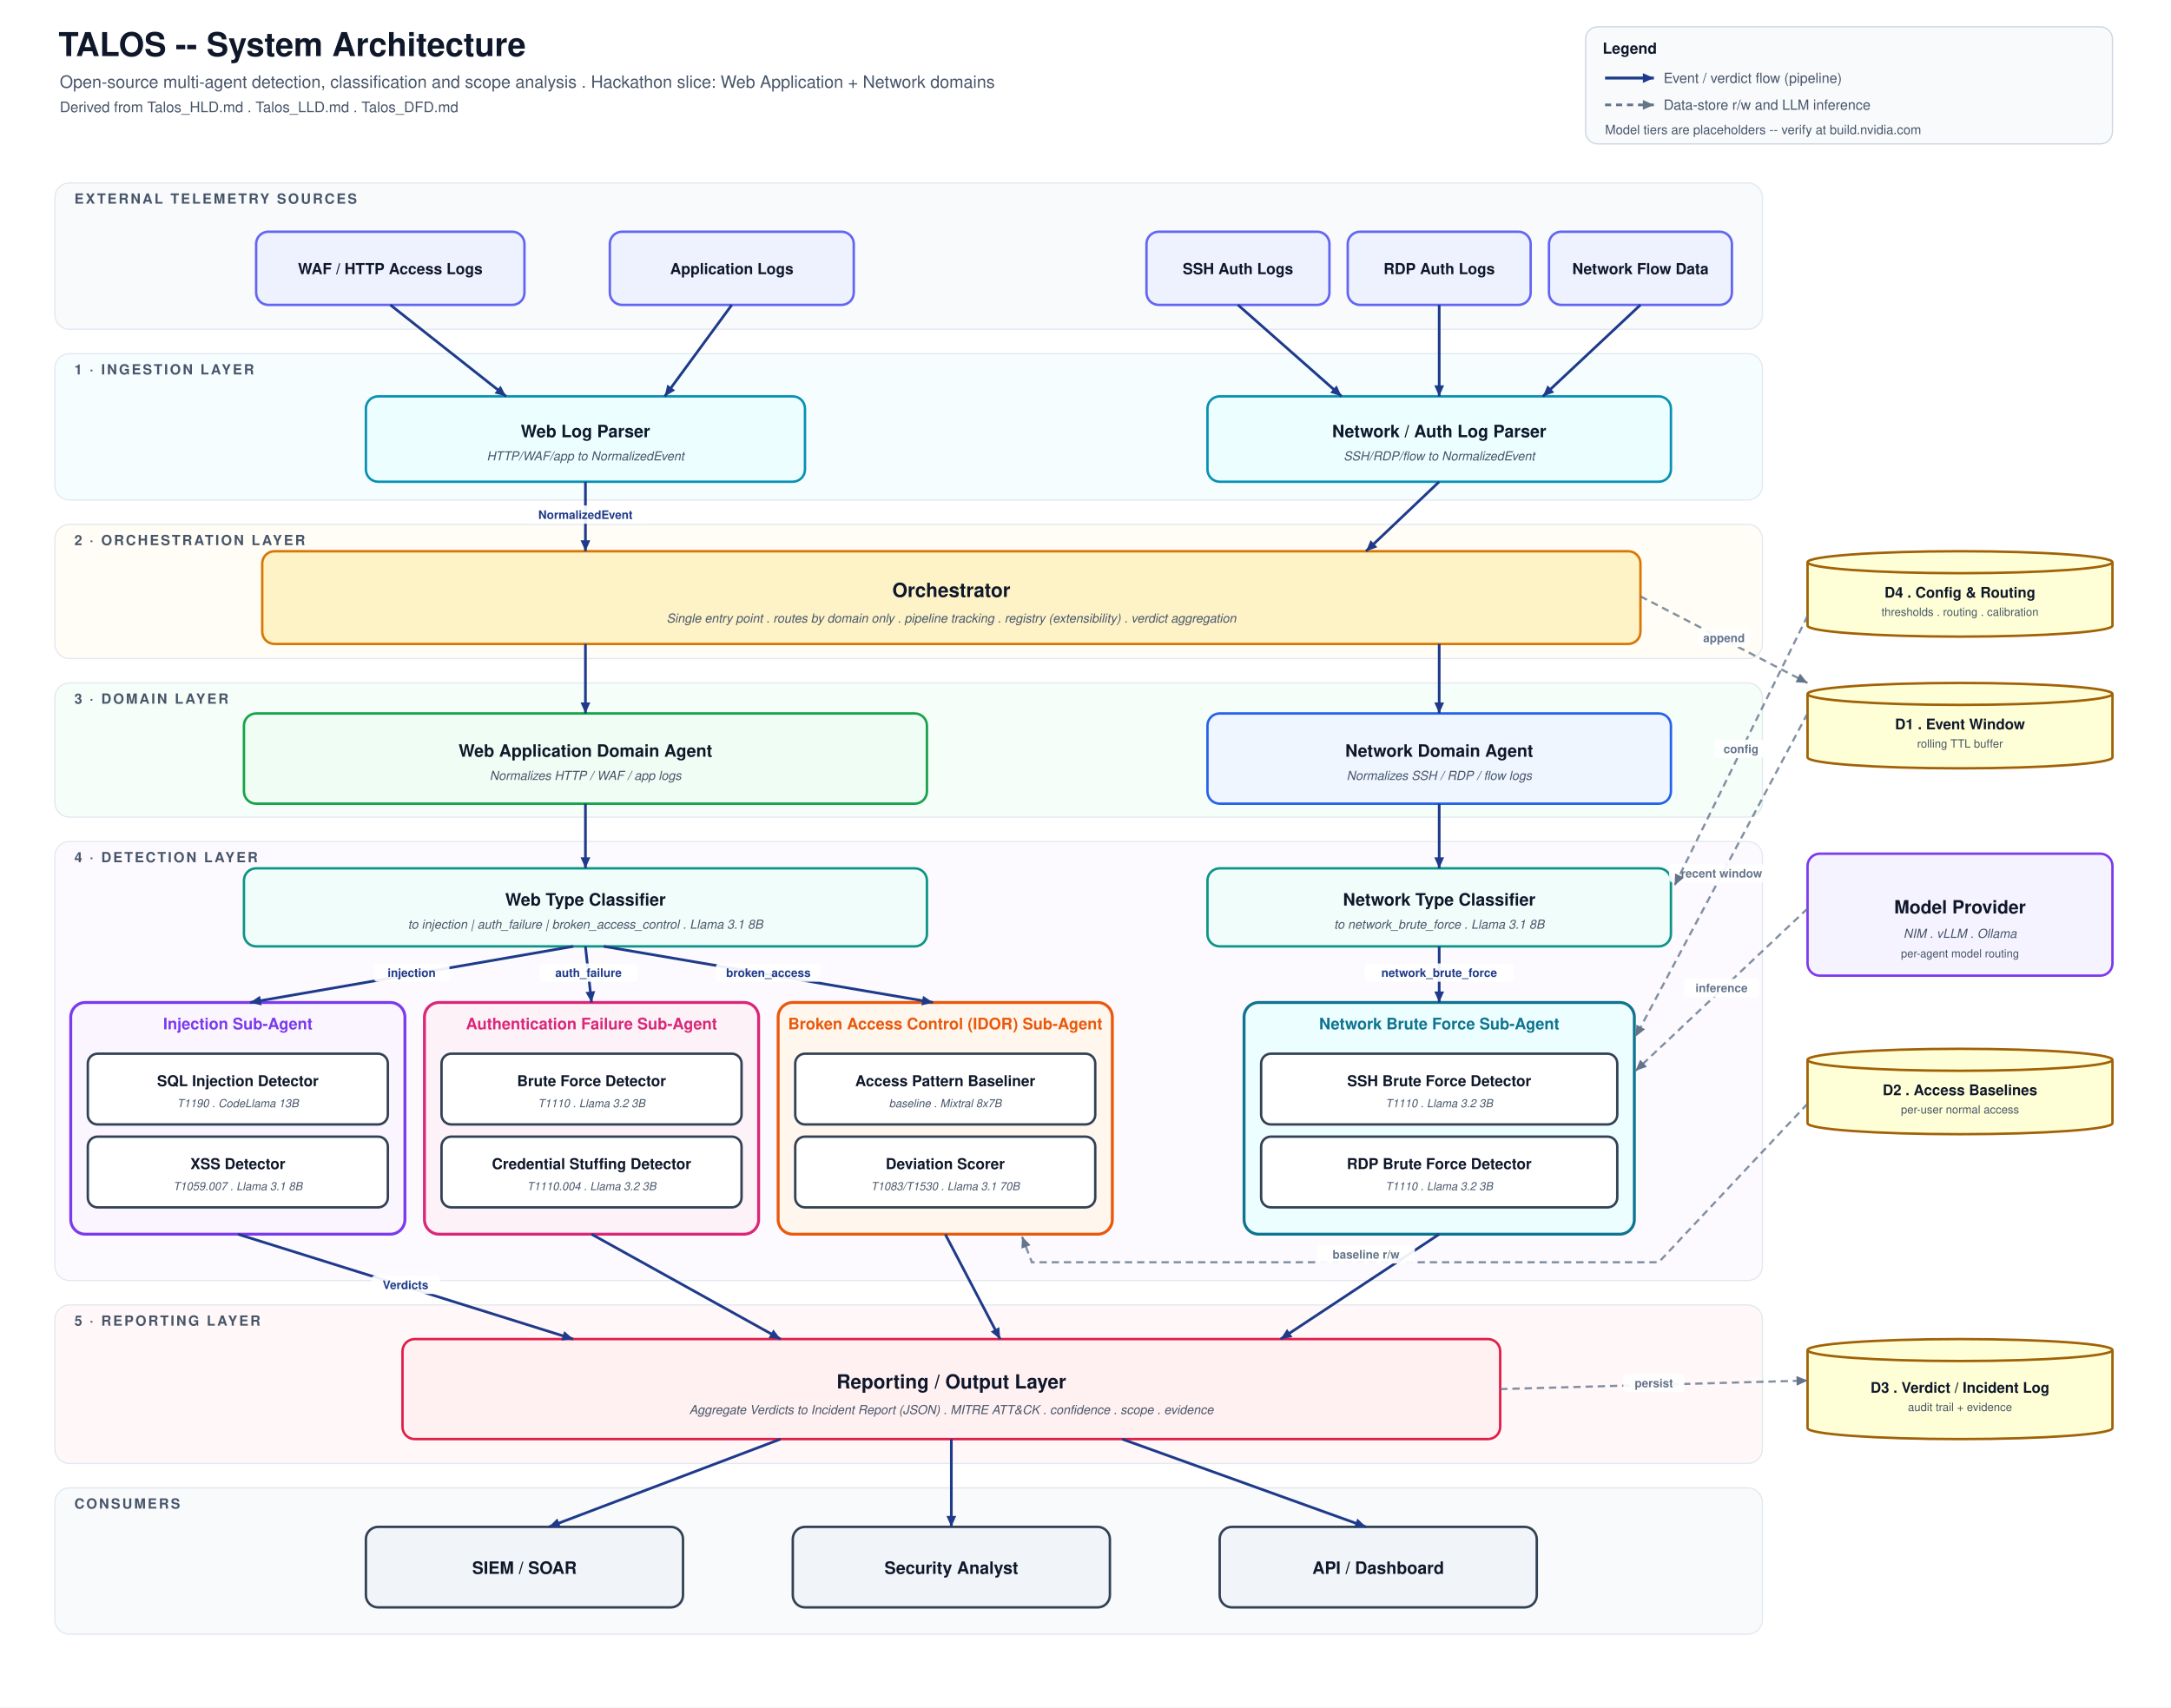
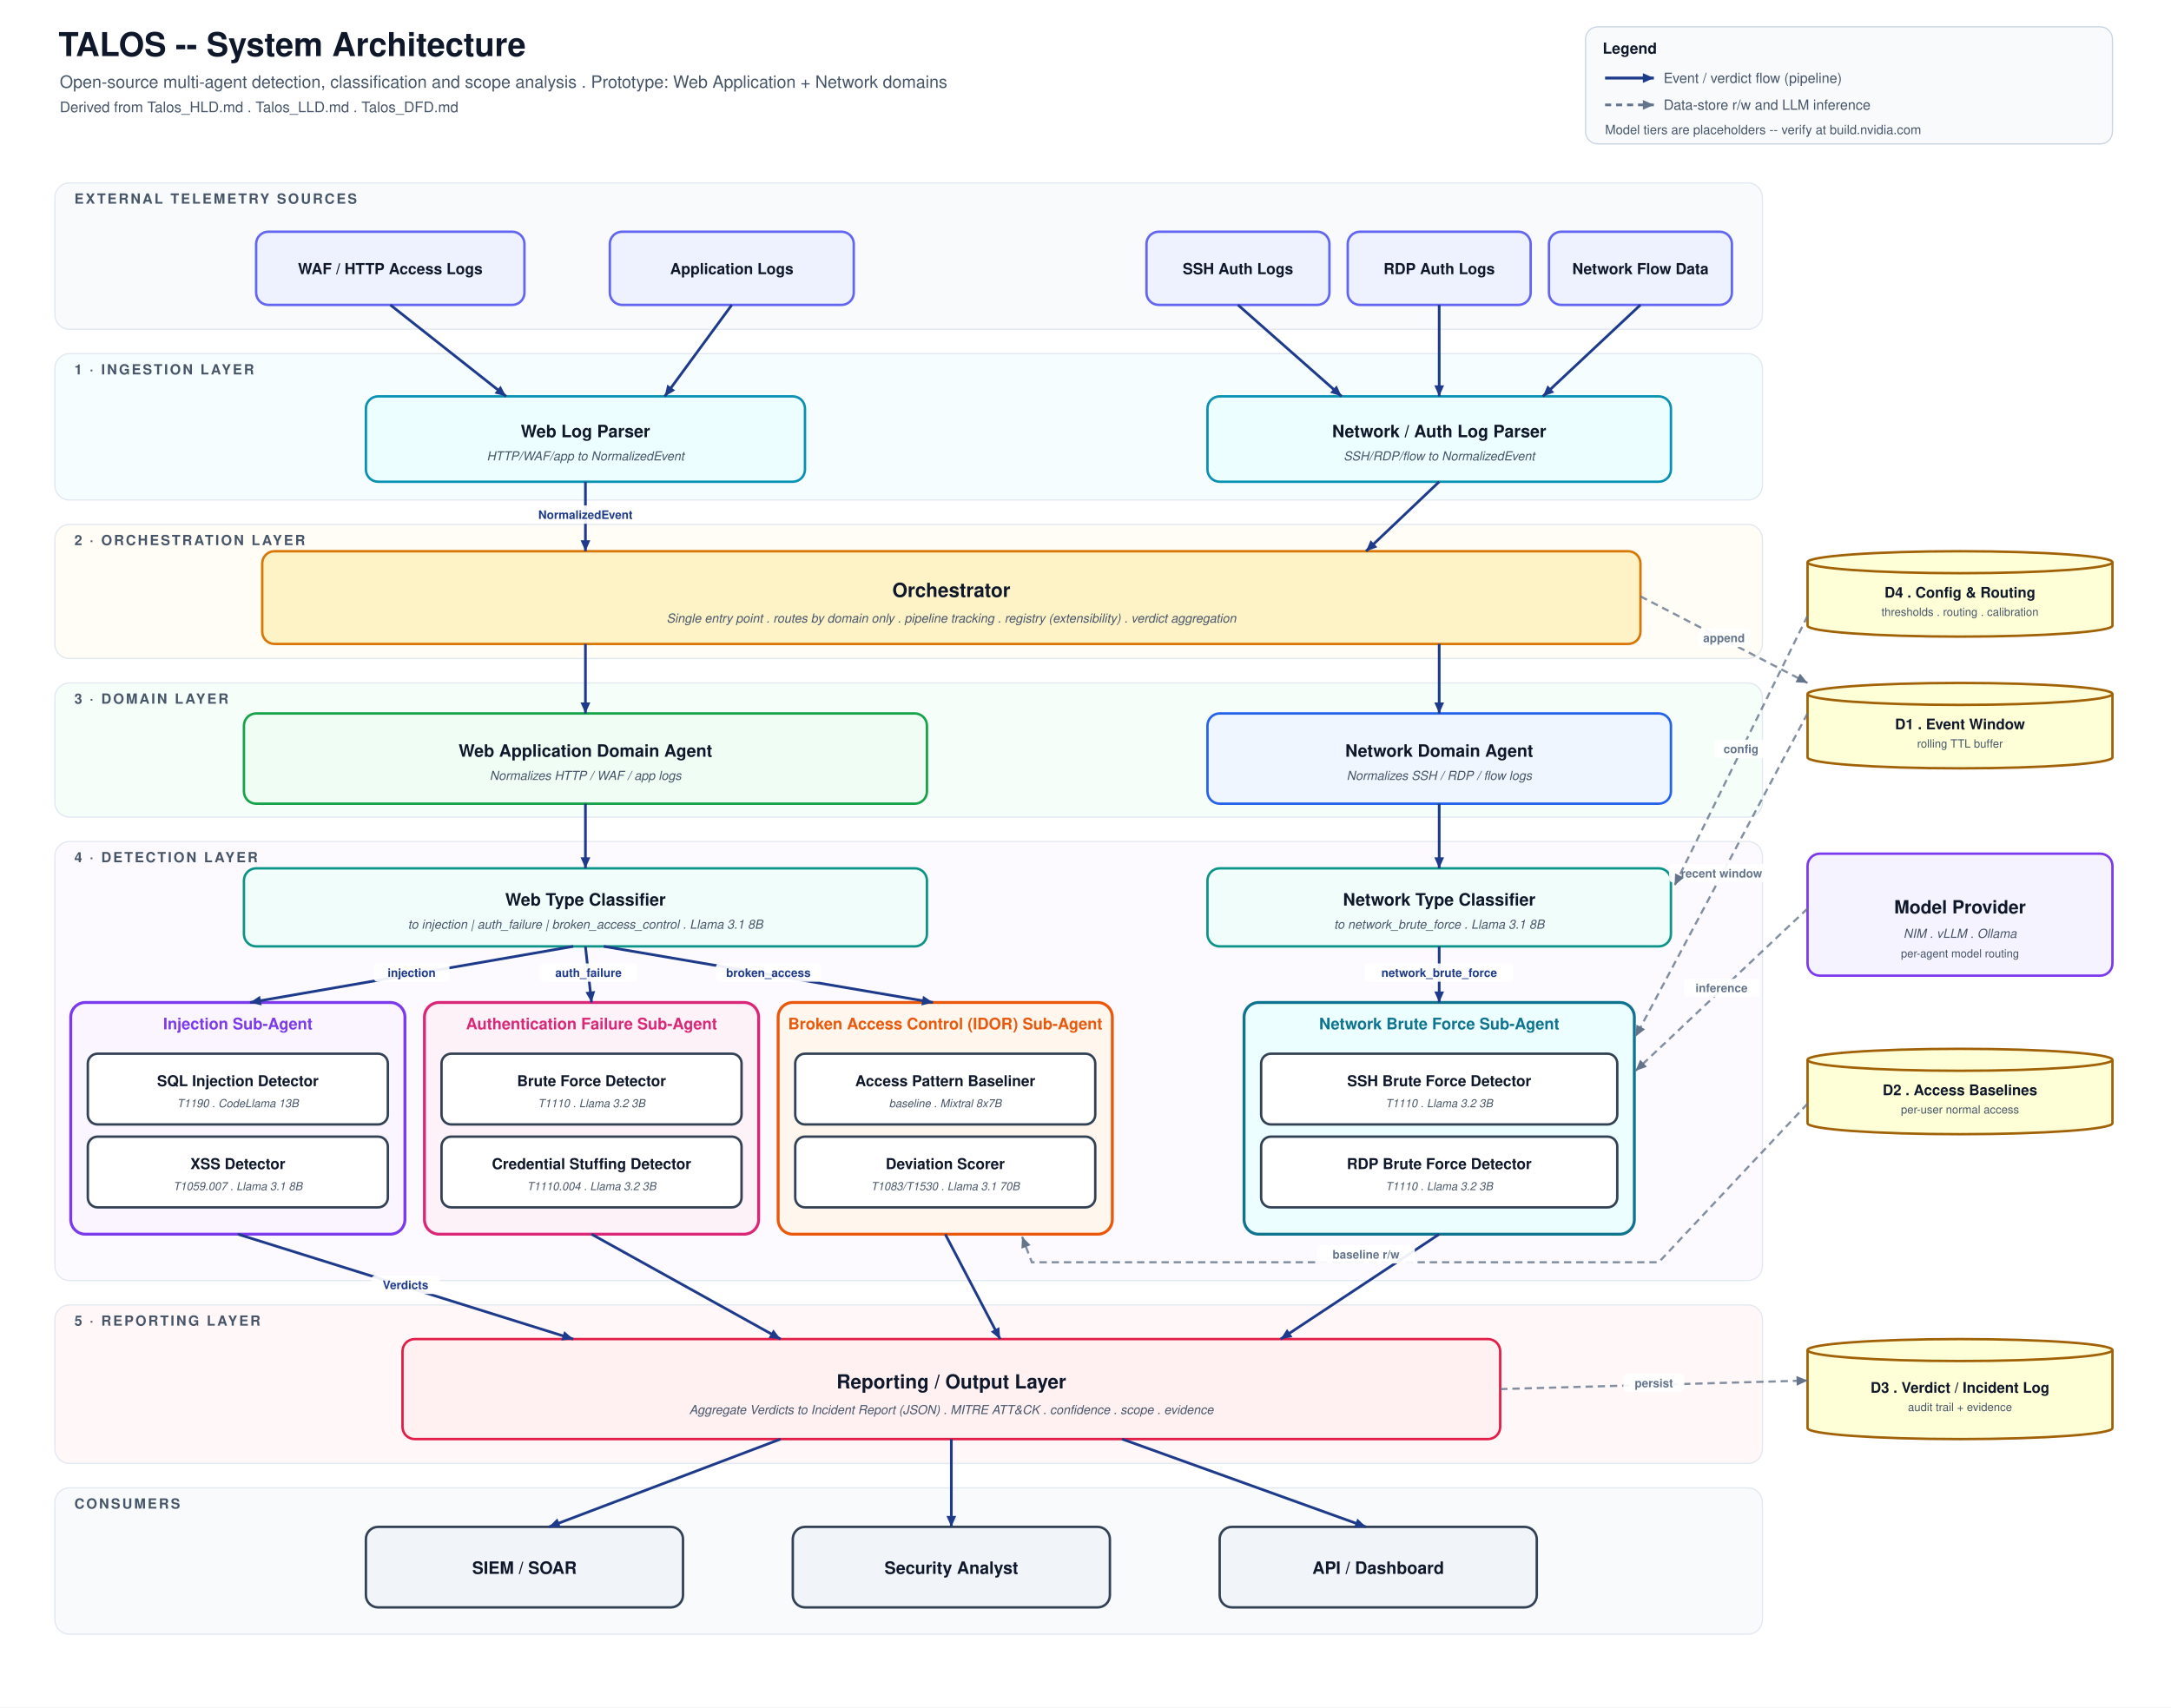
<svg xmlns="http://www.w3.org/2000/svg" width="1780" height="1400" viewBox="0 0 1780 1400" font-family="Segoe UI, Helvetica, Arial, sans-serif">
  <rect x="0" y="0" width="1780" height="1400" fill="#ffffff" />
  <defs>
    <marker id="ah" markerWidth="11" markerHeight="11" refX="9" refY="4" orient="auto" markerUnits="userSpaceOnUse">
      <path d="M0,0 L9,4 L0,8 z" fill="#1e3a8a" />
    </marker>
    <marker id="ahg" markerWidth="11" markerHeight="11" refX="9" refY="4" orient="auto" markerUnits="userSpaceOnUse">
      <path d="M0,0 L9,4 L0,8 z" fill="#64748b" />
    </marker>
  </defs>
  <text x="48" y="46" font-size="27" font-weight="700" fill="#0f172a">TALOS -- System Architecture</text>
-   <text x="49" y="72" font-size="14" fill="#475569">Open-source multi-agent detection, classification and scope analysis . Hackathon slice: Web Application + Network domains</text>
+   <text x="49" y="72" font-size="14" fill="#475569">Open-source multi-agent detection, classification and scope analysis . Prototype: Web Application + Network domains</text>
  <text x="49" y="92" font-size="12" fill="#475569">Derived from Talos_HLD.md . Talos_LLD.md . Talos_DFD.md</text>
  <rect x="1300" y="22" width="432" height="96" rx="10" fill="#f8fafc" stroke="#cbd5e1" />
  <text x="1314" y="44" font-size="12.5" font-weight="700" fill="#0f172a">Legend</text>
  <line x1="1316" y1="64" x2="1356" y2="64" stroke="#1e3a8a" stroke-width="2.4" marker-end="url(#ah)" />
  <text x="1364" y="68" font-size="11.5" fill="#475569">Event / verdict flow (pipeline)</text>
  <line x1="1316" y1="86" x2="1356" y2="86" stroke="#64748b" stroke-width="2.2" stroke-dasharray="5 4" marker-end="url(#ahg)" />
  <text x="1364" y="90" font-size="11.5" fill="#475569">Data-store r/w and LLM inference</text>
  <text x="1316" y="110" font-size="10.5" fill="#475569">Model tiers are placeholders -- verify at build.nvidia.com</text>
  <rect x="45" y="150" width="1400" height="120" rx="12" fill="#f8fafc" stroke="#e2e8f0" />
  <text x="61" y="167.0" font-size="11.5" font-weight="700" fill="#475569" letter-spacing="1.5">EXTERNAL TELEMETRY SOURCES</text>
  <rect x="45" y="290" width="1400" height="120" rx="12" fill="#f6fdff" stroke="#e2e8f0" />
  <text x="61" y="307.0" font-size="11.5" font-weight="700" fill="#475569" letter-spacing="1.5">1 · INGESTION LAYER</text>
  <rect x="45" y="430" width="1400" height="110" rx="12" fill="#fffdf5" stroke="#e2e8f0" />
  <text x="61" y="447.0" font-size="11.5" font-weight="700" fill="#475569" letter-spacing="1.5">2 · ORCHESTRATION LAYER</text>
  <rect x="45" y="560" width="1400" height="110" rx="12" fill="#f6fef9" stroke="#e2e8f0" />
  <text x="61" y="577.0" font-size="11.5" font-weight="700" fill="#475569" letter-spacing="1.5">3 · DOMAIN LAYER</text>
  <rect x="45" y="690" width="1400" height="360" rx="12" fill="#fcfaff" stroke="#e2e8f0" />
  <text x="61" y="707.0" font-size="11.5" font-weight="700" fill="#475569" letter-spacing="1.5">4 · DETECTION LAYER</text>
  <rect x="45" y="1070" width="1400" height="130" rx="12" fill="#fff7f8" stroke="#e2e8f0" />
  <text x="61" y="1087.0" font-size="11.5" font-weight="700" fill="#475569" letter-spacing="1.5">5 · REPORTING LAYER</text>
  <rect x="45" y="1220" width="1400" height="120" rx="12" fill="#f8fafc" stroke="#e2e8f0" />
  <text x="61" y="1237.0" font-size="11.5" font-weight="700" fill="#475569" letter-spacing="1.5">CONSUMERS</text>
  <rect x="210.0" y="190" width="220" height="60" rx="10" fill="#eef2ff" stroke="#6366f1" stroke-width="2" />
  <text x="320.0" y="224.8" font-size="12.5" font-weight="700" fill="#0f172a" text-anchor="middle">WAF / HTTP Access Logs</text>
  <rect x="500.0" y="190" width="200" height="60" rx="10" fill="#eef2ff" stroke="#6366f1" stroke-width="2" />
  <text x="600.0" y="224.8" font-size="12.5" font-weight="700" fill="#0f172a" text-anchor="middle">Application Logs</text>
  <rect x="940.0" y="190" width="150" height="60" rx="10" fill="#eef2ff" stroke="#6366f1" stroke-width="2" />
  <text x="1015.0" y="224.8" font-size="12.5" font-weight="700" fill="#0f172a" text-anchor="middle">SSH Auth Logs</text>
  <rect x="1105.0" y="190" width="150" height="60" rx="10" fill="#eef2ff" stroke="#6366f1" stroke-width="2" />
  <text x="1180.0" y="224.8" font-size="12.5" font-weight="700" fill="#0f172a" text-anchor="middle">RDP Auth Logs</text>
  <rect x="1270.0" y="190" width="150" height="60" rx="10" fill="#eef2ff" stroke="#6366f1" stroke-width="2" />
  <text x="1345.0" y="224.8" font-size="12.5" font-weight="700" fill="#0f172a" text-anchor="middle">Network Flow Data</text>
  <rect x="300.0" y="325" width="360" height="70" rx="10" fill="#ecfeff" stroke="#0891b2" stroke-width="2" />
  <text x="480.0" y="358.5" font-size="14" font-weight="700" fill="#0f172a" text-anchor="middle">Web Log Parser</text>
  <text x="480.0" y="377.5" font-size="10.2" fill="#475569" text-anchor="middle" font-style="italic">HTTP/WAF/app to NormalizedEvent</text>
  <rect x="990.0" y="325" width="380" height="70" rx="10" fill="#ecfeff" stroke="#0891b2" stroke-width="2" />
  <text x="1180.0" y="358.5" font-size="14" font-weight="700" fill="#0f172a" text-anchor="middle">Network / Auth Log Parser</text>
  <text x="1180.0" y="377.5" font-size="10.2" fill="#475569" text-anchor="middle" font-style="italic">SSH/RDP/flow to NormalizedEvent</text>
  <rect x="215.0" y="452" width="1130" height="76" rx="10" fill="#fef3c7" stroke="#d97706" stroke-width="2" />
  <text x="780.0" y="489.5" font-size="16" font-weight="700" fill="#0f172a" text-anchor="middle">Orchestrator</text>
  <text x="780.0" y="510.5" font-size="10.2" fill="#475569" text-anchor="middle" font-style="italic">Single entry point . routes by domain only . pipeline tracking . registry (extensibility) . verdict aggregation</text>
  <rect x="200.0" y="585" width="560" height="74" rx="10" fill="#f0fdf4" stroke="#16a34a" stroke-width="2" />
  <text x="480.0" y="620.5" font-size="14" font-weight="700" fill="#0f172a" text-anchor="middle">Web Application Domain Agent</text>
  <text x="480.0" y="639.5" font-size="10.2" fill="#475569" text-anchor="middle" font-style="italic">Normalizes HTTP / WAF / app logs</text>
  <rect x="990.0" y="585" width="380" height="74" rx="10" fill="#eff6ff" stroke="#2563eb" stroke-width="2" />
  <text x="1180.0" y="620.5" font-size="14" font-weight="700" fill="#0f172a" text-anchor="middle">Network Domain Agent</text>
  <text x="1180.0" y="639.5" font-size="10.2" fill="#475569" text-anchor="middle" font-style="italic">Normalizes SSH / RDP / flow logs</text>
  <rect x="200.0" y="712" width="560" height="64" rx="10" fill="#f0fdfa" stroke="#0d9488" stroke-width="2" />
  <text x="480.0" y="742.5" font-size="14" font-weight="700" fill="#0f172a" text-anchor="middle">Web Type Classifier</text>
  <text x="480.0" y="761.5" font-size="10.2" fill="#475569" text-anchor="middle" font-style="italic">to injection | auth_failure | broken_access_control . Llama 3.1 8B</text>
  <rect x="990.0" y="712" width="380" height="64" rx="10" fill="#f0fdfa" stroke="#0d9488" stroke-width="2" />
  <text x="1180.0" y="742.5" font-size="14" font-weight="700" fill="#0f172a" text-anchor="middle">Network Type Classifier</text>
  <text x="1180.0" y="761.5" font-size="10.2" fill="#475569" text-anchor="middle" font-style="italic">to network_brute_force . Llama 3.1 8B</text>
  <rect x="58.0" y="822" width="274" height="190" rx="12" fill="#faf5ff" stroke="#7c3aed" stroke-width="2.4" />
  <text x="195.0" y="844.0" font-size="13" font-weight="700" fill="#7c3aed" text-anchor="middle">Injection Sub-Agent</text>
  <rect x="348.0" y="822" width="274" height="190" rx="12" fill="#fdf2f8" stroke="#db2777" stroke-width="2.4" />
  <text x="485.0" y="844.0" font-size="13" font-weight="700" fill="#db2777" text-anchor="middle">Authentication Failure Sub-Agent</text>
  <rect x="638.0" y="822" width="274" height="190" rx="12" fill="#fff7ed" stroke="#ea580c" stroke-width="2.4" />
  <text x="775.0" y="844.0" font-size="13" font-weight="700" fill="#ea580c" text-anchor="middle">Broken Access Control (IDOR) Sub-Agent</text>
  <rect x="1020.0" y="822" width="320" height="190" rx="12" fill="#ecfeff" stroke="#0e7490" stroke-width="2.4" />
  <text x="1180.0" y="844.0" font-size="13" font-weight="700" fill="#0e7490" text-anchor="middle">Network Brute Force Sub-Agent</text>
  <rect x="72.0" y="864" width="246" height="58" rx="8" fill="#ffffff" stroke="#334155" stroke-width="2" />
  <text x="195.0" y="890.6" font-size="12.3" font-weight="700" fill="#0f172a" text-anchor="middle">SQL Injection Detector</text>
  <text x="195.0" y="907.9" font-size="9.2" fill="#475569" text-anchor="middle" font-style="italic">T1190 . CodeLlama 13B</text>
  <rect x="72.0" y="932" width="246" height="58" rx="8" fill="#ffffff" stroke="#334155" stroke-width="2" />
  <text x="195.0" y="958.6" font-size="12.3" font-weight="700" fill="#0f172a" text-anchor="middle">XSS Detector</text>
  <text x="195.0" y="975.9" font-size="9.2" fill="#475569" text-anchor="middle" font-style="italic">T1059.007 . Llama 3.1 8B</text>
  <rect x="362.0" y="864" width="246" height="58" rx="8" fill="#ffffff" stroke="#334155" stroke-width="2" />
  <text x="485.0" y="890.6" font-size="12.3" font-weight="700" fill="#0f172a" text-anchor="middle">Brute Force Detector</text>
  <text x="485.0" y="907.9" font-size="9.2" fill="#475569" text-anchor="middle" font-style="italic">T1110 . Llama 3.2 3B</text>
  <rect x="362.0" y="932" width="246" height="58" rx="8" fill="#ffffff" stroke="#334155" stroke-width="2" />
  <text x="485.0" y="958.6" font-size="12.3" font-weight="700" fill="#0f172a" text-anchor="middle">Credential Stuffing Detector</text>
  <text x="485.0" y="975.9" font-size="9.2" fill="#475569" text-anchor="middle" font-style="italic">T1110.004 . Llama 3.2 3B</text>
  <rect x="652.0" y="864" width="246" height="58" rx="8" fill="#ffffff" stroke="#334155" stroke-width="2" />
  <text x="775.0" y="890.6" font-size="12.3" font-weight="700" fill="#0f172a" text-anchor="middle">Access Pattern Baseliner</text>
  <text x="775.0" y="907.9" font-size="9.2" fill="#475569" text-anchor="middle" font-style="italic">baseline . Mixtral 8x7B</text>
  <rect x="652.0" y="932" width="246" height="58" rx="8" fill="#ffffff" stroke="#334155" stroke-width="2" />
  <text x="775.0" y="958.6" font-size="12.3" font-weight="700" fill="#0f172a" text-anchor="middle">Deviation Scorer</text>
  <text x="775.0" y="975.9" font-size="9.2" fill="#475569" text-anchor="middle" font-style="italic">T1083/T1530 . Llama 3.1 70B</text>
  <rect x="1034.0" y="864" width="292" height="58" rx="8" fill="#ffffff" stroke="#334155" stroke-width="2" />
  <text x="1180.0" y="890.6" font-size="12.3" font-weight="700" fill="#0f172a" text-anchor="middle">SSH Brute Force Detector</text>
  <text x="1180.0" y="907.9" font-size="9.2" fill="#475569" text-anchor="middle" font-style="italic">T1110 . Llama 3.2 3B</text>
  <rect x="1034.0" y="932" width="292" height="58" rx="8" fill="#ffffff" stroke="#334155" stroke-width="2" />
  <text x="1180.0" y="958.6" font-size="12.3" font-weight="700" fill="#0f172a" text-anchor="middle">RDP Brute Force Detector</text>
  <text x="1180.0" y="975.9" font-size="9.2" fill="#475569" text-anchor="middle" font-style="italic">T1110 . Llama 3.2 3B</text>
  <rect x="330.0" y="1098" width="900" height="82" rx="10" fill="#fff1f2" stroke="#e11d48" stroke-width="2" />
  <text x="780.0" y="1138.5" font-size="16" font-weight="700" fill="#0f172a" text-anchor="middle">Reporting / Output Layer</text>
  <text x="780.0" y="1159.5" font-size="10.2" fill="#475569" text-anchor="middle" font-style="italic">Aggregate Verdicts to Incident Report (JSON) . MITRE ATT&amp;CK . confidence . scope . evidence</text>
  <rect x="300.0" y="1252" width="260" height="66" rx="10" fill="#f1f5f9" stroke="#334155" stroke-width="2" />
  <text x="430.0" y="1290.5" font-size="14" font-weight="700" fill="#0f172a" text-anchor="middle">SIEM / SOAR</text>
  <rect x="650.0" y="1252" width="260" height="66" rx="10" fill="#f1f5f9" stroke="#334155" stroke-width="2" />
  <text x="780.0" y="1290.5" font-size="14" font-weight="700" fill="#0f172a" text-anchor="middle">Security Analyst</text>
  <rect x="1000.0" y="1252" width="260" height="66" rx="10" fill="#f1f5f9" stroke="#334155" stroke-width="2" />
  <text x="1130.0" y="1290.5" font-size="14" font-weight="700" fill="#0f172a" text-anchor="middle">API / Dashboard</text>
  <path d="M1482.0,461 A125.0,9 0 0 1 1732.0,461 L1732.0,513 A125.0,9 0 0 1 1482.0,513 Z" fill="#feffd6" stroke="#a16207" stroke-width="2" />
  <path d="M1482.0,461 A125.0,9 0 0 0 1732.0,461" fill="none" stroke="#a16207" stroke-width="2" />
  <text x="1607.0" y="490.0" font-size="12" font-weight="700" fill="#0f172a" text-anchor="middle">D4 . Config &amp; Routing</text>
  <text x="1607.0" y="505.0" font-size="9.3" fill="#475569" text-anchor="middle">thresholds . routing . calibration</text>
  <path d="M1482.0,569 A125.0,9 0 0 1 1732.0,569 L1732.0,621 A125.0,9 0 0 1 1482.0,621 Z" fill="#feffd6" stroke="#a16207" stroke-width="2" />
  <path d="M1482.0,569 A125.0,9 0 0 0 1732.0,569" fill="none" stroke="#a16207" stroke-width="2" />
  <text x="1607.0" y="598.0" font-size="12" font-weight="700" fill="#0f172a" text-anchor="middle">D1 . Event Window</text>
  <text x="1607.0" y="613.0" font-size="9.3" fill="#475569" text-anchor="middle">rolling TTL buffer</text>
  <rect x="1482.0" y="700" width="250" height="100" rx="10" fill="#f5f3ff" stroke="#7c3aed" stroke-width="2" />
  <text x="1607.0" y="749.0" font-size="15" font-weight="700" fill="#0f172a" text-anchor="middle">Model Provider</text>
  <text x="1607.0" y="769.0" font-size="10.2" fill="#475569" text-anchor="middle" font-style="italic">NIM . vLLM . Ollama</text>
  <text x="1607" y="785" font-size="9.2" fill="#475569" text-anchor="middle">per-agent model routing</text>
  <path d="M1482.0,869 A125.0,9 0 0 1 1732.0,869 L1732.0,921 A125.0,9 0 0 1 1482.0,921 Z" fill="#feffd6" stroke="#a16207" stroke-width="2" />
  <path d="M1482.0,869 A125.0,9 0 0 0 1732.0,869" fill="none" stroke="#a16207" stroke-width="2" />
  <text x="1607.0" y="898.0" font-size="12" font-weight="700" fill="#0f172a" text-anchor="middle">D2 . Access Baselines</text>
  <text x="1607.0" y="913.0" font-size="9.3" fill="#475569" text-anchor="middle">per-user normal access</text>
  <path d="M1482.0,1107 A125.0,9 0 0 1 1732.0,1107 L1732.0,1171 A125.0,9 0 0 1 1482.0,1171 Z" fill="#feffd6" stroke="#a16207" stroke-width="2" />
  <path d="M1482.0,1107 A125.0,9 0 0 0 1732.0,1107" fill="none" stroke="#a16207" stroke-width="2" />
  <text x="1607.0" y="1142.0" font-size="12" font-weight="700" fill="#0f172a" text-anchor="middle">D3 . Verdict / Incident Log</text>
  <text x="1607.0" y="1157.0" font-size="9.3" fill="#475569" text-anchor="middle">audit trail + evidence</text>
  <line x1="320.0" y1="250.0" x2="415.0" y2="325.0" stroke="#1e3a8a" stroke-width="2.2" marker-end="url(#ah)" />
  <line x1="600.0" y1="250.0" x2="545.0" y2="325.0" stroke="#1e3a8a" stroke-width="2.2" marker-end="url(#ah)" />
  <line x1="1015.0" y1="250.0" x2="1100.0" y2="325.0" stroke="#1e3a8a" stroke-width="2.2" marker-end="url(#ah)" />
  <line x1="1180.0" y1="250.0" x2="1180.0" y2="325.0" stroke="#1e3a8a" stroke-width="2.2" marker-end="url(#ah)" />
  <line x1="1345.0" y1="250.0" x2="1265.0" y2="325.0" stroke="#1e3a8a" stroke-width="2.2" marker-end="url(#ah)" />
  <line x1="480.0" y1="395.0" x2="480.0" y2="452.0" stroke="#1e3a8a" stroke-width="2.2" marker-end="url(#ah)" />
  <rect x="431.0" y="414.5" width="98.0" height="15" rx="3" fill="#ffffff" opacity="0.92" />
  <text x="480.0" y="425.5" font-size="9.6" fill="#1e3a8a" text-anchor="middle" font-weight="600">NormalizedEvent</text>
  <line x1="1180.0" y1="395.0" x2="1120.0" y2="452.0" stroke="#1e3a8a" stroke-width="2.2" marker-end="url(#ah)" />
  <line x1="480.0" y1="528.0" x2="480.0" y2="585.0" stroke="#1e3a8a" stroke-width="2.2" marker-end="url(#ah)" />
  <line x1="1180.0" y1="528.0" x2="1180.0" y2="585.0" stroke="#1e3a8a" stroke-width="2.2" marker-end="url(#ah)" />
  <line x1="480.0" y1="659.0" x2="480.0" y2="712.0" stroke="#1e3a8a" stroke-width="2.2" marker-end="url(#ah)" />
  <line x1="1180.0" y1="659.0" x2="1180.0" y2="712.0" stroke="#1e3a8a" stroke-width="2.2" marker-end="url(#ah)" />
  <line x1="470.0" y1="776.0" x2="205.0" y2="822.0" stroke="#1e3a8a" stroke-width="2.2" marker-end="url(#ah)" />
  <rect x="306.5" y="790.0" width="62.0" height="15" rx="3" fill="#ffffff" opacity="0.92" />
  <text x="337.5" y="801.0" font-size="9.6" fill="#1e3a8a" text-anchor="middle" font-weight="600">injection</text>
  <line x1="480.0" y1="776.0" x2="485.0" y2="822.0" stroke="#1e3a8a" stroke-width="2.2" marker-end="url(#ah)" />
  <rect x="442.5" y="790.0" width="80.0" height="15" rx="3" fill="#ffffff" opacity="0.92" />
  <text x="482.5" y="801.0" font-size="9.6" fill="#1e3a8a" text-anchor="middle" font-weight="600">auth_failure</text>
  <line x1="495.0" y1="776.0" x2="765.0" y2="822.0" stroke="#1e3a8a" stroke-width="2.2" marker-end="url(#ah)" />
  <rect x="587.0" y="790.0" width="86.0" height="15" rx="3" fill="#ffffff" opacity="0.92" />
  <text x="630.0" y="801.0" font-size="9.6" fill="#1e3a8a" text-anchor="middle" font-weight="600">broken_access</text>
  <line x1="1180.0" y1="776.0" x2="1180.0" y2="822.0" stroke="#1e3a8a" stroke-width="2.2" marker-end="url(#ah)" />
  <rect x="1119.0" y="790.0" width="122.0" height="15" rx="3" fill="#ffffff" opacity="0.92" />
  <text x="1180.0" y="801.0" font-size="9.6" fill="#1e3a8a" text-anchor="middle" font-weight="600">network_brute_force</text>
  <line x1="195.0" y1="1012.0" x2="470.0" y2="1098.0" stroke="#1e3a8a" stroke-width="2.2" marker-end="url(#ah)" />
  <rect x="304.5" y="1046.0" width="56.0" height="15" rx="3" fill="#ffffff" opacity="0.92" />
  <text x="332.5" y="1057.0" font-size="9.6" fill="#1e3a8a" text-anchor="middle" font-weight="600">Verdicts</text>
  <line x1="485.0" y1="1012.0" x2="640.0" y2="1098.0" stroke="#1e3a8a" stroke-width="2.2" marker-end="url(#ah)" />
  <line x1="775.0" y1="1012.0" x2="820.0" y2="1098.0" stroke="#1e3a8a" stroke-width="2.2" marker-end="url(#ah)" />
  <line x1="1180.0" y1="1012.0" x2="1050.0" y2="1098.0" stroke="#1e3a8a" stroke-width="2.2" marker-end="url(#ah)" />
  <line x1="640.0" y1="1180.0" x2="450.0" y2="1252.0" stroke="#1e3a8a" stroke-width="2.2" marker-end="url(#ah)" />
  <line x1="780.0" y1="1180.0" x2="780.0" y2="1252.0" stroke="#1e3a8a" stroke-width="2.2" marker-end="url(#ah)" />
  <line x1="920.0" y1="1180.0" x2="1120.0" y2="1252.0" stroke="#1e3a8a" stroke-width="2.2" marker-end="url(#ah)" />
  <line x1="1345.0" y1="489.0" x2="1482.0" y2="560.0" stroke="#64748b" stroke-width="1.8" stroke-dasharray="6 4" stroke-opacity="0.8" marker-end="url(#ahg)" />
  <rect x="1391.5" y="515.5" width="44.0" height="15" rx="3" fill="#ffffff" opacity="0.92" />
  <text x="1413.5" y="526.5" font-size="9.6" fill="#64748b" text-anchor="middle" font-weight="600">append</text>
  <line x1="1482.0" y1="585.0" x2="1341.0" y2="850.0" stroke="#64748b" stroke-width="1.8" stroke-dasharray="6 4" stroke-opacity="0.8" marker-end="url(#ahg)" />
  <rect x="1368.5" y="708.5" width="86.0" height="15" rx="3" fill="#ffffff" opacity="0.92" />
  <text x="1411.5" y="719.5" font-size="9.6" fill="#64748b" text-anchor="middle" font-weight="600">recent window</text>
  <line x1="1482.0" y1="505.0" x2="1373.0" y2="726.0" stroke="#64748b" stroke-width="1.8" stroke-dasharray="6 4" stroke-opacity="0.8" marker-end="url(#ahg)" />
  <rect x="1405.5" y="606.5" width="44.0" height="15" rx="3" fill="#ffffff" opacity="0.92" />
  <text x="1427.5" y="617.5" font-size="9.6" fill="#64748b" text-anchor="middle" font-weight="600">config</text>
  <line x1="1482.0" y1="745.0" x2="1341.0" y2="878.0" stroke="#64748b" stroke-width="1.8" stroke-dasharray="6 4" stroke-opacity="0.8" marker-end="url(#ahg)" />
  <rect x="1380.5" y="802.5" width="62.0" height="15" rx="3" fill="#ffffff" opacity="0.92" />
  <text x="1411.5" y="813.5" font-size="9.6" fill="#64748b" text-anchor="middle" font-weight="600">inference</text>
  <line x1="1230.0" y1="1139.0" x2="1482.0" y2="1132.0" stroke="#64748b" stroke-width="1.8" stroke-dasharray="6 4" stroke-opacity="0.8" marker-end="url(#ahg)" />
  <rect x="1331.0" y="1126.5" width="50.0" height="15" rx="3" fill="#ffffff" opacity="0.92" />
  <text x="1356.0" y="1137.5" font-size="9.6" fill="#64748b" text-anchor="middle" font-weight="600">persist</text>
  <path d="M1482.0,905.0 L1360.0,1035.0 L846.0,1035.0 L838.0,1014.0" fill="none" stroke="#64748b" stroke-width="1.8" stroke-dasharray="6 4" stroke-opacity="0.8" marker-end="url(#ahg)" />
  <rect x="1080.0" y="1021.0" width="80.0" height="15" rx="3" fill="#ffffff" opacity="0.92" />
  <text x="1120.0" y="1032.0" font-size="9.6" fill="#64748b" text-anchor="middle" font-weight="600">baseline r/w</text>
</svg>
